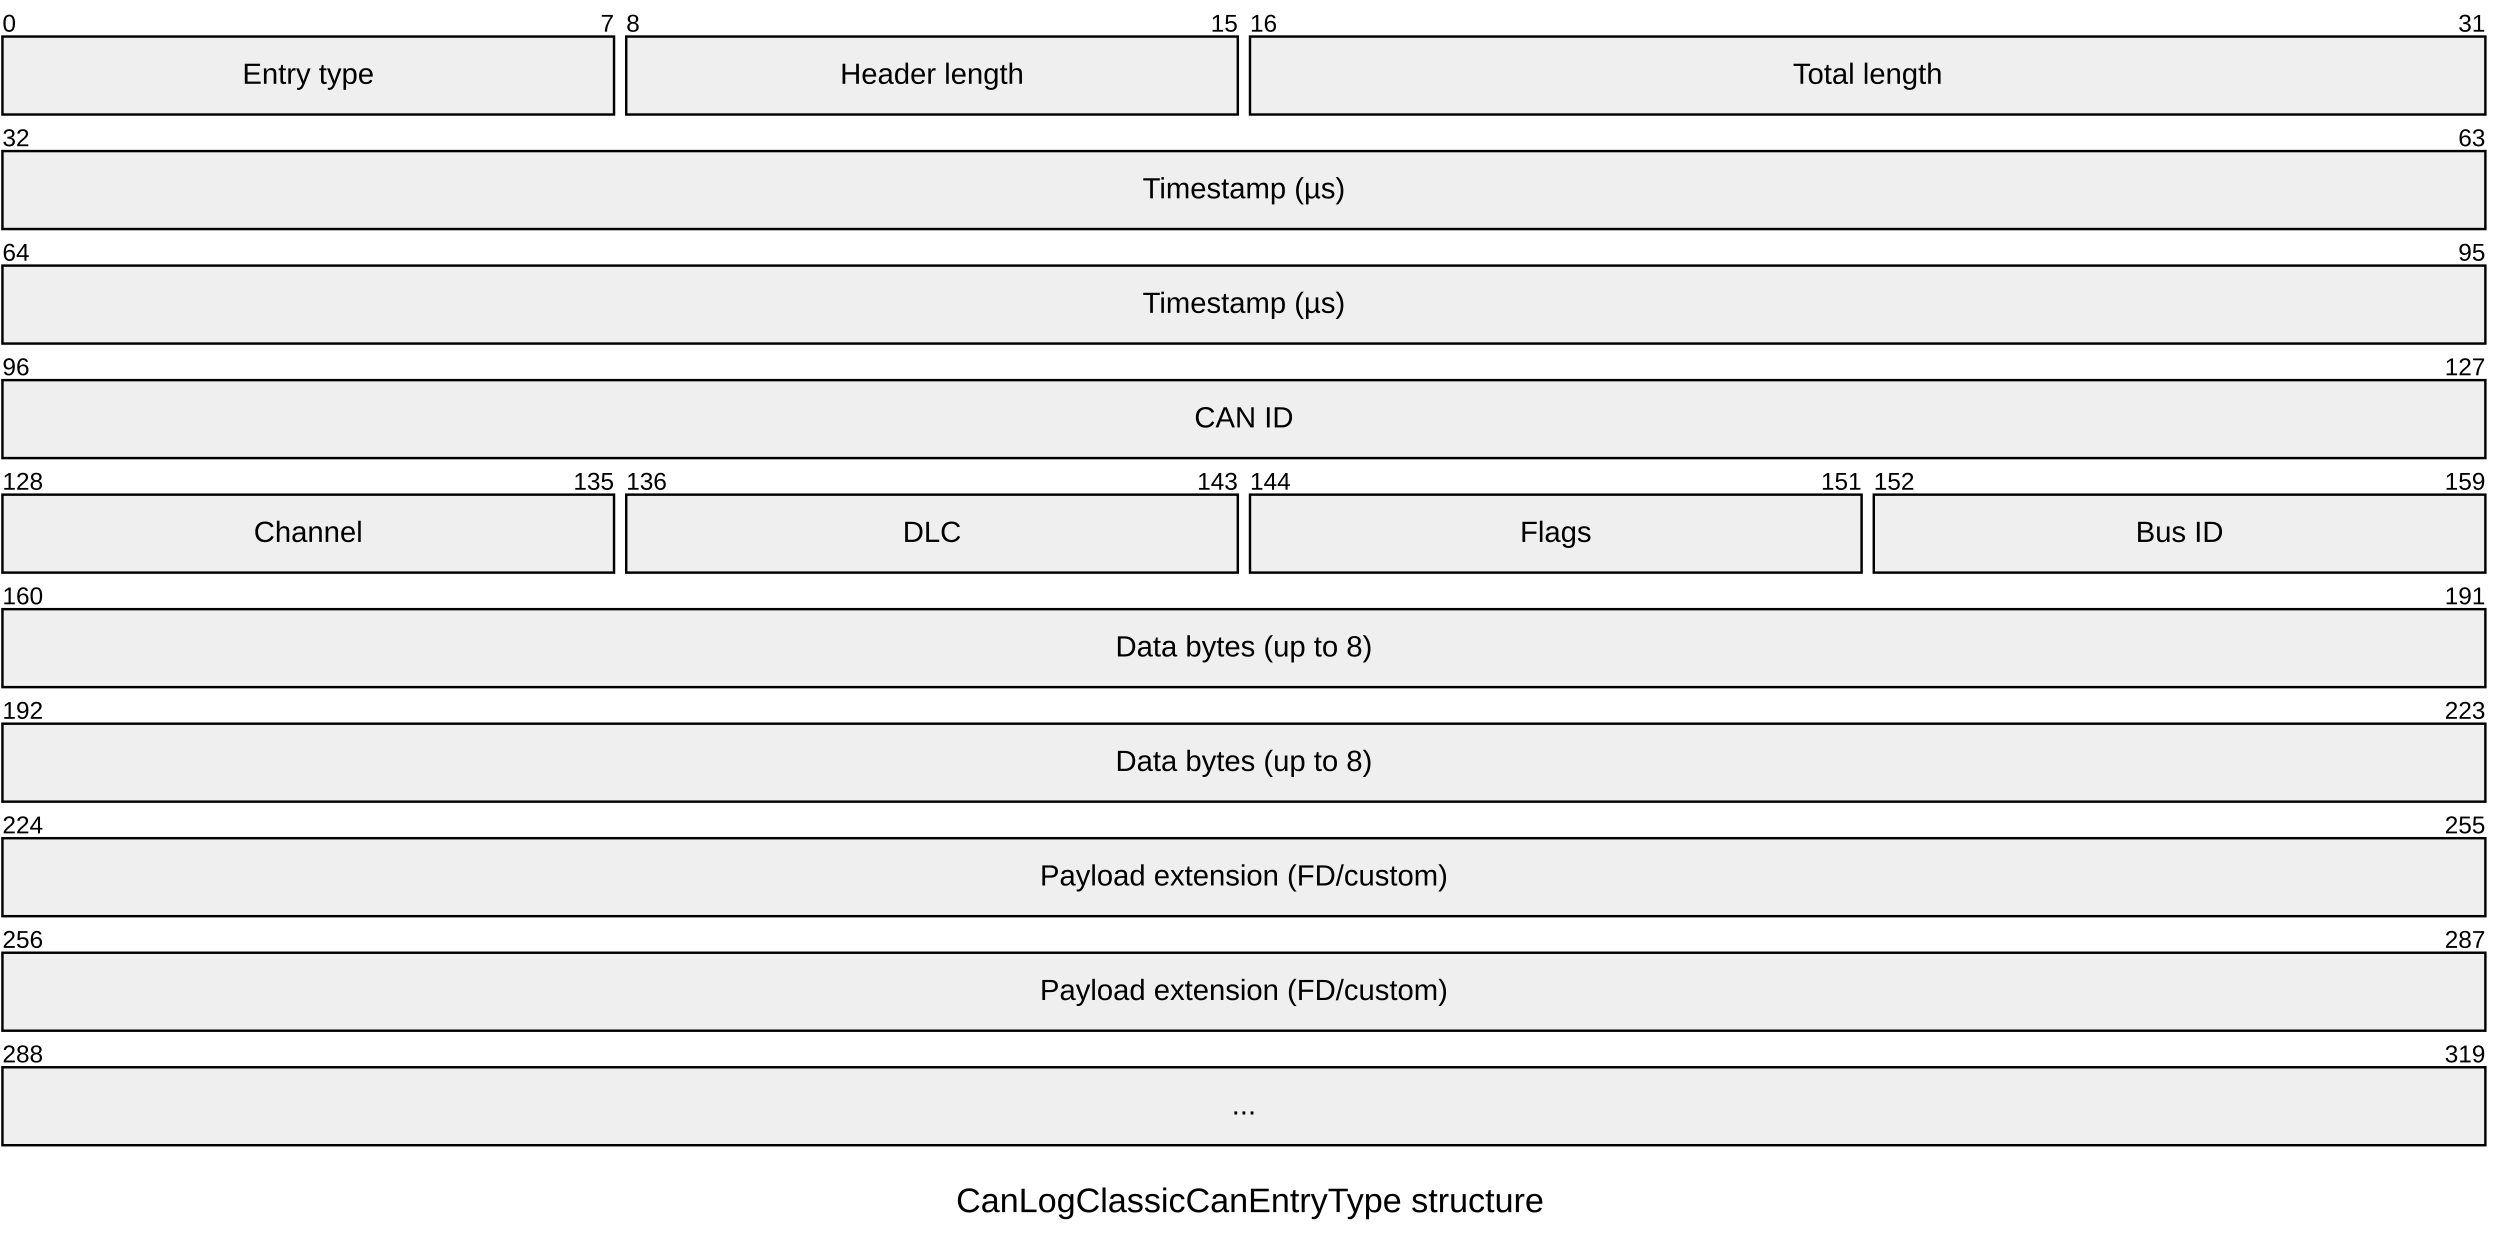
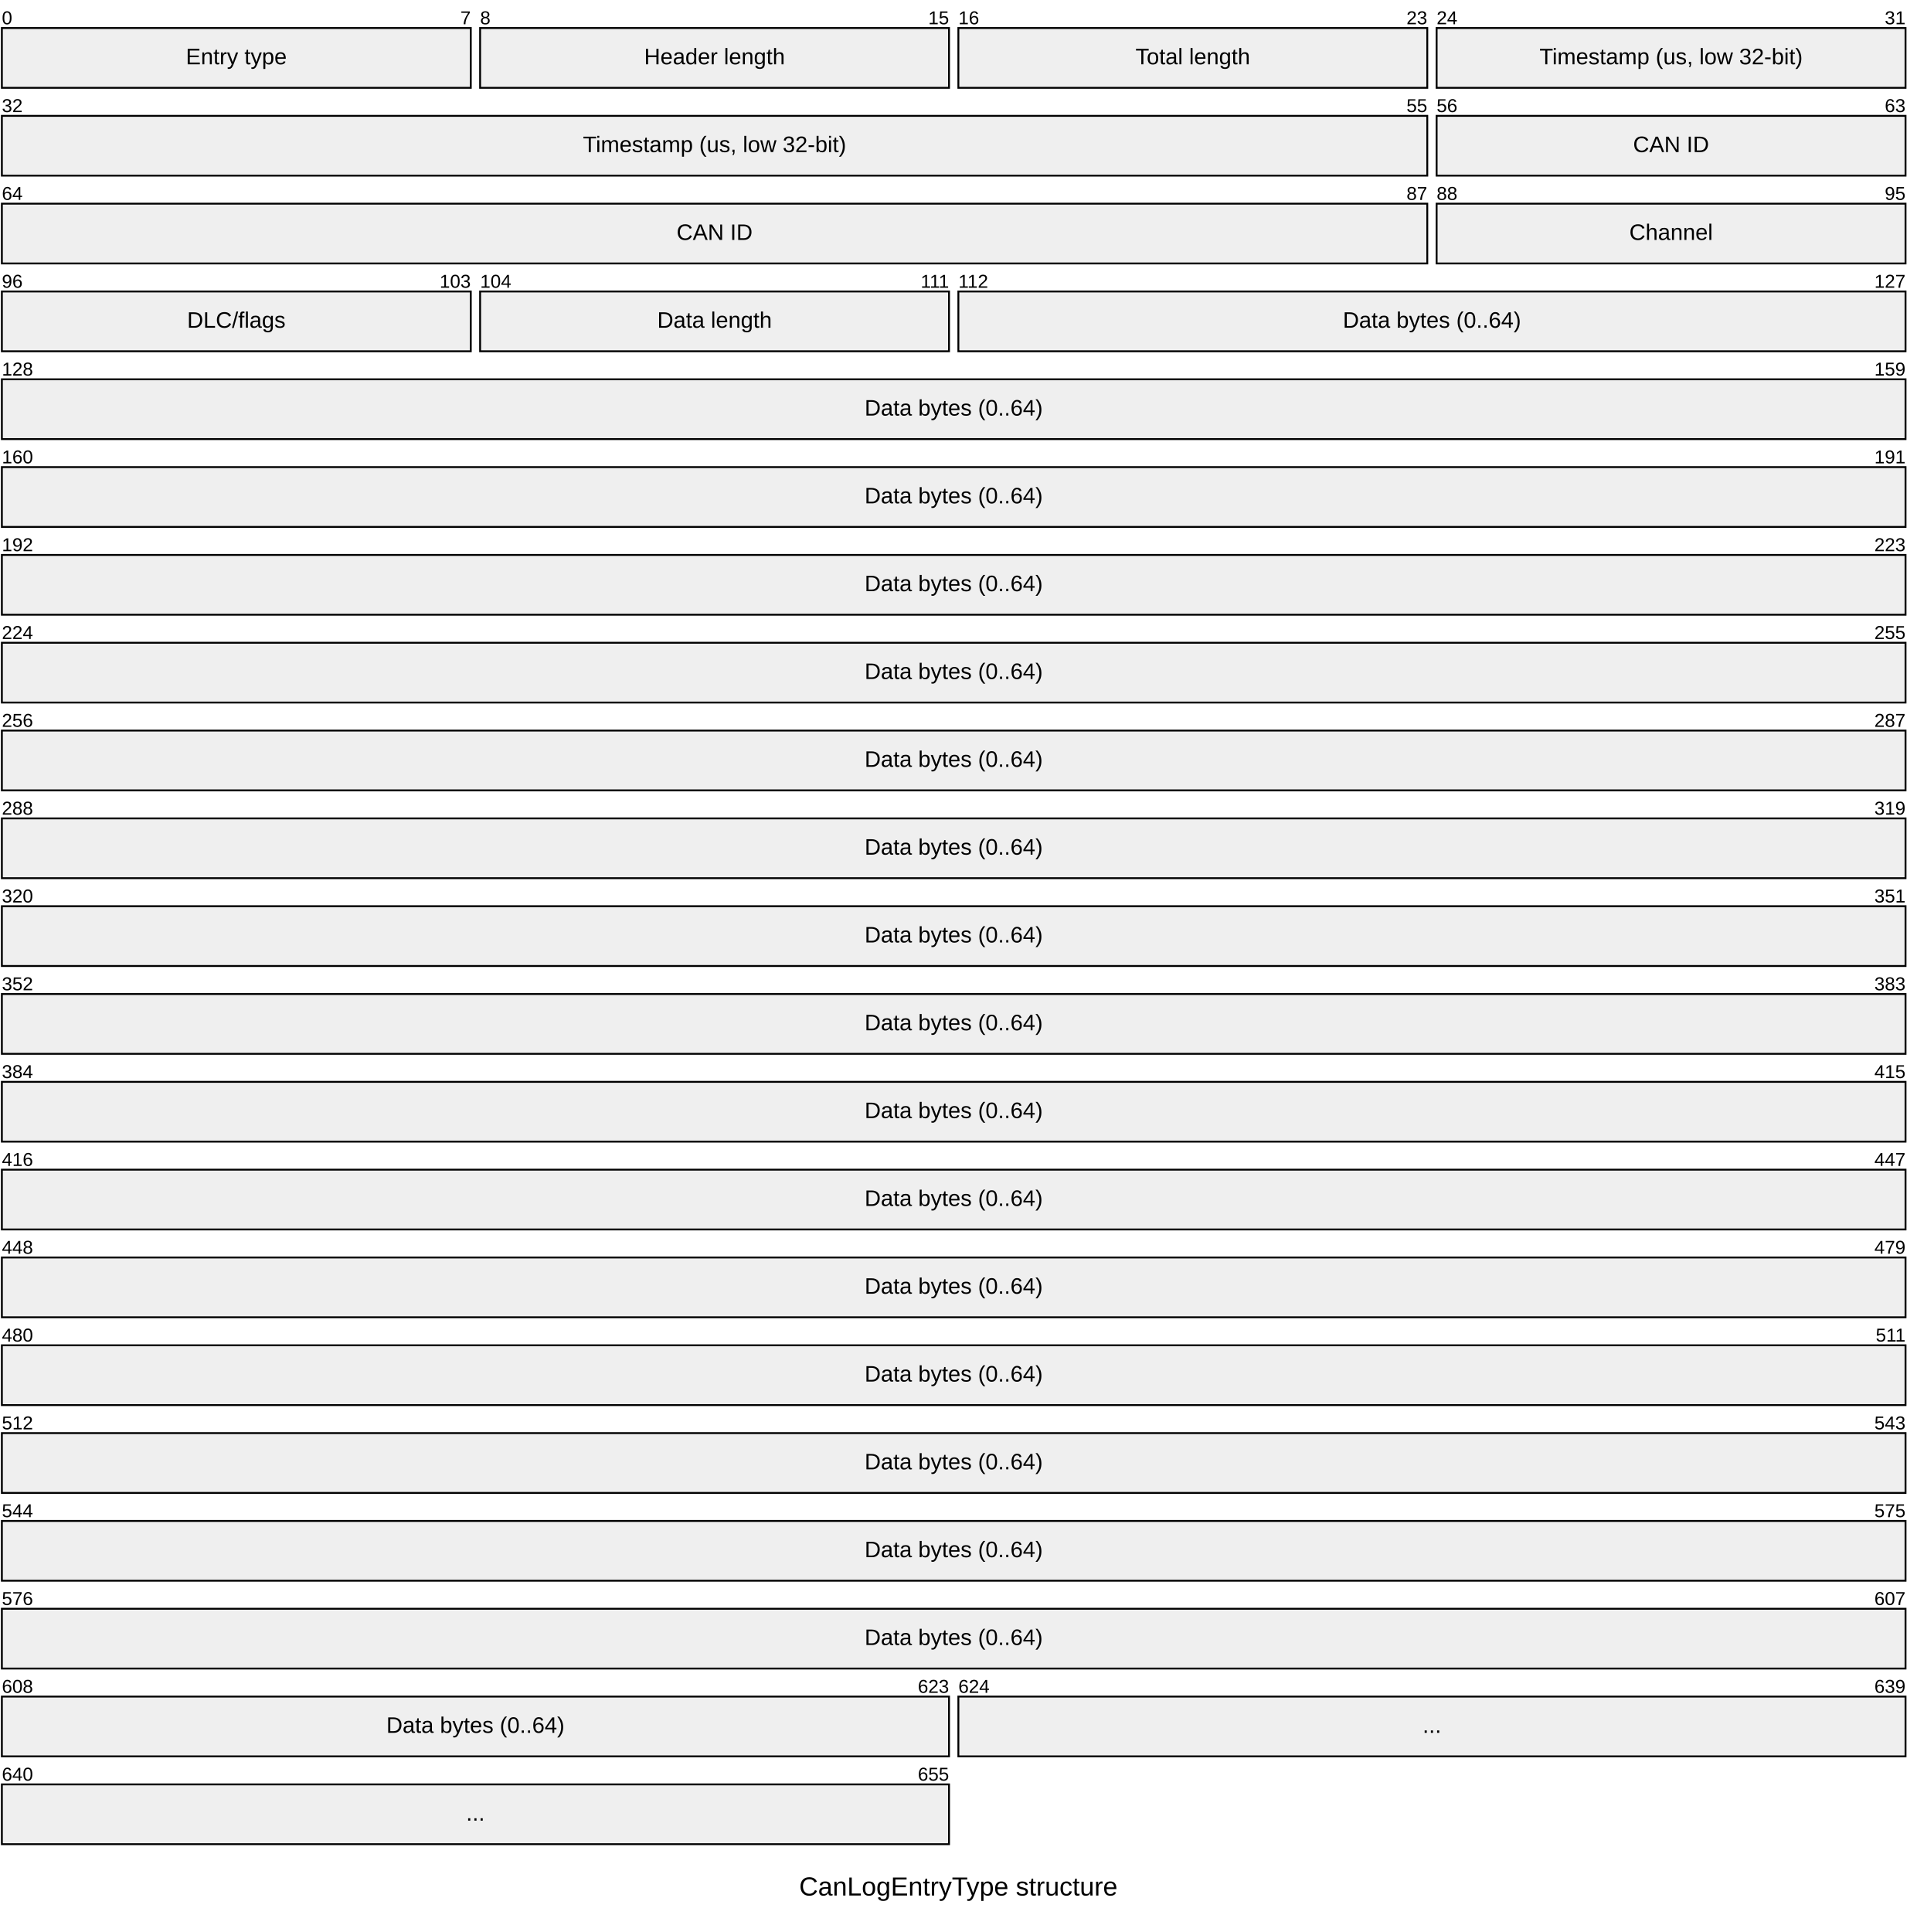
- <svg xmlns="http://www.w3.org/2000/svg" aria-roledescription="packet" role="graphics-document document" style="max-width: 1026px;" viewBox="0 0 1026 517" width="100%" id="container">
+ <svg xmlns="http://www.w3.org/2000/svg" aria-roledescription="packet" role="graphics-document document" style="max-width: 1026px;" viewBox="0 0 1026 1034" width="100%" id="container">
  <style>#container{font-family:"trebuchet ms",verdana,arial,sans-serif;font-size:16px;fill:#333;}@keyframes edge-animation-frame{from{stroke-dashoffset:0;}}@keyframes dash{to{stroke-dashoffset:0;}}#container .edge-animation-slow{stroke-dasharray:9,5!important;stroke-dashoffset:900;animation:dash 50s linear infinite;stroke-linecap:round;}#container .edge-animation-fast{stroke-dasharray:9,5!important;stroke-dashoffset:900;animation:dash 20s linear infinite;stroke-linecap:round;}#container .error-icon{fill:#552222;}#container .error-text{fill:#552222;stroke:#552222;}#container .edge-thickness-normal{stroke-width:1px;}#container .edge-thickness-thick{stroke-width:3.5px;}#container .edge-pattern-solid{stroke-dasharray:0;}#container .edge-thickness-invisible{stroke-width:0;fill:none;}#container .edge-pattern-dashed{stroke-dasharray:3;}#container .edge-pattern-dotted{stroke-dasharray:2;}#container .marker{fill:#333333;stroke:#333333;}#container .marker.cross{stroke:#333333;}#container svg{font-family:"trebuchet ms",verdana,arial,sans-serif;font-size:16px;}#container p{margin:0;}#container .packetByte{font-size:10px;}#container .packetByte.start{fill:black;}#container .packetByte.end{fill:black;}#container .packetLabel{fill:black;font-size:12px;}#container .packetTitle{fill:black;font-size:14px;}#container .packetBlock{stroke:black;stroke-width:1;fill:#efefef;}#container :root{--mermaid-font-family:"trebuchet ms",verdana,arial,sans-serif;}</style>
  <g />
  <g>
    <rect class="packetBlock" height="32" width="251" y="15" x="1" />
    <text text-anchor="middle" dominant-baseline="middle" class="packetLabel" y="31" x="126.5">Entry type</text>
    <text text-anchor="start" dominant-baseline="auto" class="packetByte start" y="13" x="1">0</text>
    <text text-anchor="end" dominant-baseline="auto" class="packetByte end" y="13" x="252">7</text>
    <rect class="packetBlock" height="32" width="251" y="15" x="257" />
    <text text-anchor="middle" dominant-baseline="middle" class="packetLabel" y="31" x="382.5">Header length</text>
    <text text-anchor="start" dominant-baseline="auto" class="packetByte start" y="13" x="257">8</text>
    <text text-anchor="end" dominant-baseline="auto" class="packetByte end" y="13" x="508">15</text>
-     <rect class="packetBlock" height="32" width="507" y="15" x="513" />
-     <text text-anchor="middle" dominant-baseline="middle" class="packetLabel" y="31" x="766.5">Total length</text>
+     <rect class="packetBlock" height="32" width="251" y="15" x="513" />
+     <text text-anchor="middle" dominant-baseline="middle" class="packetLabel" y="31" x="638.5">Total length</text>
    <text text-anchor="start" dominant-baseline="auto" class="packetByte start" y="13" x="513">16</text>
+     <text text-anchor="end" dominant-baseline="auto" class="packetByte end" y="13" x="764">23</text>
+     <rect class="packetBlock" height="32" width="251" y="15" x="769" />
+     <text text-anchor="middle" dominant-baseline="middle" class="packetLabel" y="31" x="894.5">Timestamp (us, low 32-bit)</text>
+     <text text-anchor="start" dominant-baseline="auto" class="packetByte start" y="13" x="769">24</text>
    <text text-anchor="end" dominant-baseline="auto" class="packetByte end" y="13" x="1020">31</text>
  </g>
  <g>
-     <rect class="packetBlock" height="32" width="1019" y="62" x="1" />
-     <text text-anchor="middle" dominant-baseline="middle" class="packetLabel" y="78" x="510.5">Timestamp (µs)</text>
+     <rect class="packetBlock" height="32" width="763" y="62" x="1" />
+     <text text-anchor="middle" dominant-baseline="middle" class="packetLabel" y="78" x="382.5">Timestamp (us, low 32-bit)</text>
    <text text-anchor="start" dominant-baseline="auto" class="packetByte start" y="60" x="1">32</text>
+     <text text-anchor="end" dominant-baseline="auto" class="packetByte end" y="60" x="764">55</text>
+     <rect class="packetBlock" height="32" width="251" y="62" x="769" />
+     <text text-anchor="middle" dominant-baseline="middle" class="packetLabel" y="78" x="894.5">CAN ID</text>
+     <text text-anchor="start" dominant-baseline="auto" class="packetByte start" y="60" x="769">56</text>
    <text text-anchor="end" dominant-baseline="auto" class="packetByte end" y="60" x="1020">63</text>
  </g>
  <g>
-     <rect class="packetBlock" height="32" width="1019" y="109" x="1" />
-     <text text-anchor="middle" dominant-baseline="middle" class="packetLabel" y="125" x="510.5">Timestamp (µs)</text>
+     <rect class="packetBlock" height="32" width="763" y="109" x="1" />
+     <text text-anchor="middle" dominant-baseline="middle" class="packetLabel" y="125" x="382.5">CAN ID</text>
    <text text-anchor="start" dominant-baseline="auto" class="packetByte start" y="107" x="1">64</text>
+     <text text-anchor="end" dominant-baseline="auto" class="packetByte end" y="107" x="764">87</text>
+     <rect class="packetBlock" height="32" width="251" y="109" x="769" />
+     <text text-anchor="middle" dominant-baseline="middle" class="packetLabel" y="125" x="894.5">Channel</text>
+     <text text-anchor="start" dominant-baseline="auto" class="packetByte start" y="107" x="769">88</text>
    <text text-anchor="end" dominant-baseline="auto" class="packetByte end" y="107" x="1020">95</text>
  </g>
  <g>
-     <rect class="packetBlock" height="32" width="1019" y="156" x="1" />
-     <text text-anchor="middle" dominant-baseline="middle" class="packetLabel" y="172" x="510.5">CAN ID</text>
+     <rect class="packetBlock" height="32" width="251" y="156" x="1" />
+     <text text-anchor="middle" dominant-baseline="middle" class="packetLabel" y="172" x="126.5">DLC/flags</text>
    <text text-anchor="start" dominant-baseline="auto" class="packetByte start" y="154" x="1">96</text>
+     <text text-anchor="end" dominant-baseline="auto" class="packetByte end" y="154" x="252">103</text>
+     <rect class="packetBlock" height="32" width="251" y="156" x="257" />
+     <text text-anchor="middle" dominant-baseline="middle" class="packetLabel" y="172" x="382.5">Data length</text>
+     <text text-anchor="start" dominant-baseline="auto" class="packetByte start" y="154" x="257">104</text>
+     <text text-anchor="end" dominant-baseline="auto" class="packetByte end" y="154" x="508">111</text>
+     <rect class="packetBlock" height="32" width="507" y="156" x="513" />
+     <text text-anchor="middle" dominant-baseline="middle" class="packetLabel" y="172" x="766.5">Data bytes (0..64)</text>
+     <text text-anchor="start" dominant-baseline="auto" class="packetByte start" y="154" x="513">112</text>
    <text text-anchor="end" dominant-baseline="auto" class="packetByte end" y="154" x="1020">127</text>
  </g>
  <g>
-     <rect class="packetBlock" height="32" width="251" y="203" x="1" />
-     <text text-anchor="middle" dominant-baseline="middle" class="packetLabel" y="219" x="126.5">Channel</text>
+     <rect class="packetBlock" height="32" width="1019" y="203" x="1" />
+     <text text-anchor="middle" dominant-baseline="middle" class="packetLabel" y="219" x="510.5">Data bytes (0..64)</text>
    <text text-anchor="start" dominant-baseline="auto" class="packetByte start" y="201" x="1">128</text>
-     <text text-anchor="end" dominant-baseline="auto" class="packetByte end" y="201" x="252">135</text>
-     <rect class="packetBlock" height="32" width="251" y="203" x="257" />
-     <text text-anchor="middle" dominant-baseline="middle" class="packetLabel" y="219" x="382.5">DLC</text>
-     <text text-anchor="start" dominant-baseline="auto" class="packetByte start" y="201" x="257">136</text>
-     <text text-anchor="end" dominant-baseline="auto" class="packetByte end" y="201" x="508">143</text>
-     <rect class="packetBlock" height="32" width="251" y="203" x="513" />
-     <text text-anchor="middle" dominant-baseline="middle" class="packetLabel" y="219" x="638.5">Flags</text>
-     <text text-anchor="start" dominant-baseline="auto" class="packetByte start" y="201" x="513">144</text>
-     <text text-anchor="end" dominant-baseline="auto" class="packetByte end" y="201" x="764">151</text>
-     <rect class="packetBlock" height="32" width="251" y="203" x="769" />
-     <text text-anchor="middle" dominant-baseline="middle" class="packetLabel" y="219" x="894.5">Bus ID</text>
-     <text text-anchor="start" dominant-baseline="auto" class="packetByte start" y="201" x="769">152</text>
    <text text-anchor="end" dominant-baseline="auto" class="packetByte end" y="201" x="1020">159</text>
  </g>
  <g>
    <rect class="packetBlock" height="32" width="1019" y="250" x="1" />
-     <text text-anchor="middle" dominant-baseline="middle" class="packetLabel" y="266" x="510.5">Data bytes (up to 8)</text>
+     <text text-anchor="middle" dominant-baseline="middle" class="packetLabel" y="266" x="510.5">Data bytes (0..64)</text>
    <text text-anchor="start" dominant-baseline="auto" class="packetByte start" y="248" x="1">160</text>
    <text text-anchor="end" dominant-baseline="auto" class="packetByte end" y="248" x="1020">191</text>
  </g>
  <g>
    <rect class="packetBlock" height="32" width="1019" y="297" x="1" />
-     <text text-anchor="middle" dominant-baseline="middle" class="packetLabel" y="313" x="510.5">Data bytes (up to 8)</text>
+     <text text-anchor="middle" dominant-baseline="middle" class="packetLabel" y="313" x="510.5">Data bytes (0..64)</text>
    <text text-anchor="start" dominant-baseline="auto" class="packetByte start" y="295" x="1">192</text>
    <text text-anchor="end" dominant-baseline="auto" class="packetByte end" y="295" x="1020">223</text>
  </g>
  <g>
    <rect class="packetBlock" height="32" width="1019" y="344" x="1" />
-     <text text-anchor="middle" dominant-baseline="middle" class="packetLabel" y="360" x="510.5">Payload extension (FD/custom)</text>
+     <text text-anchor="middle" dominant-baseline="middle" class="packetLabel" y="360" x="510.5">Data bytes (0..64)</text>
    <text text-anchor="start" dominant-baseline="auto" class="packetByte start" y="342" x="1">224</text>
    <text text-anchor="end" dominant-baseline="auto" class="packetByte end" y="342" x="1020">255</text>
  </g>
  <g>
    <rect class="packetBlock" height="32" width="1019" y="391" x="1" />
-     <text text-anchor="middle" dominant-baseline="middle" class="packetLabel" y="407" x="510.5">Payload extension (FD/custom)</text>
+     <text text-anchor="middle" dominant-baseline="middle" class="packetLabel" y="407" x="510.5">Data bytes (0..64)</text>
    <text text-anchor="start" dominant-baseline="auto" class="packetByte start" y="389" x="1">256</text>
    <text text-anchor="end" dominant-baseline="auto" class="packetByte end" y="389" x="1020">287</text>
  </g>
  <g>
    <rect class="packetBlock" height="32" width="1019" y="438" x="1" />
-     <text text-anchor="middle" dominant-baseline="middle" class="packetLabel" y="454" x="510.5">...</text>
+     <text text-anchor="middle" dominant-baseline="middle" class="packetLabel" y="454" x="510.5">Data bytes (0..64)</text>
    <text text-anchor="start" dominant-baseline="auto" class="packetByte start" y="436" x="1">288</text>
    <text text-anchor="end" dominant-baseline="auto" class="packetByte end" y="436" x="1020">319</text>
  </g>
-   <text class="packetTitle" text-anchor="middle" dominant-baseline="middle" y="493.5" x="513">CanLogClassicCanEntryType structure</text>
+   <g>
+     <rect class="packetBlock" height="32" width="1019" y="485" x="1" />
+     <text text-anchor="middle" dominant-baseline="middle" class="packetLabel" y="501" x="510.5">Data bytes (0..64)</text>
+     <text text-anchor="start" dominant-baseline="auto" class="packetByte start" y="483" x="1">320</text>
+     <text text-anchor="end" dominant-baseline="auto" class="packetByte end" y="483" x="1020">351</text>
+   </g>
+   <g>
+     <rect class="packetBlock" height="32" width="1019" y="532" x="1" />
+     <text text-anchor="middle" dominant-baseline="middle" class="packetLabel" y="548" x="510.5">Data bytes (0..64)</text>
+     <text text-anchor="start" dominant-baseline="auto" class="packetByte start" y="530" x="1">352</text>
+     <text text-anchor="end" dominant-baseline="auto" class="packetByte end" y="530" x="1020">383</text>
+   </g>
+   <g>
+     <rect class="packetBlock" height="32" width="1019" y="579" x="1" />
+     <text text-anchor="middle" dominant-baseline="middle" class="packetLabel" y="595" x="510.5">Data bytes (0..64)</text>
+     <text text-anchor="start" dominant-baseline="auto" class="packetByte start" y="577" x="1">384</text>
+     <text text-anchor="end" dominant-baseline="auto" class="packetByte end" y="577" x="1020">415</text>
+   </g>
+   <g>
+     <rect class="packetBlock" height="32" width="1019" y="626" x="1" />
+     <text text-anchor="middle" dominant-baseline="middle" class="packetLabel" y="642" x="510.5">Data bytes (0..64)</text>
+     <text text-anchor="start" dominant-baseline="auto" class="packetByte start" y="624" x="1">416</text>
+     <text text-anchor="end" dominant-baseline="auto" class="packetByte end" y="624" x="1020">447</text>
+   </g>
+   <g>
+     <rect class="packetBlock" height="32" width="1019" y="673" x="1" />
+     <text text-anchor="middle" dominant-baseline="middle" class="packetLabel" y="689" x="510.5">Data bytes (0..64)</text>
+     <text text-anchor="start" dominant-baseline="auto" class="packetByte start" y="671" x="1">448</text>
+     <text text-anchor="end" dominant-baseline="auto" class="packetByte end" y="671" x="1020">479</text>
+   </g>
+   <g>
+     <rect class="packetBlock" height="32" width="1019" y="720" x="1" />
+     <text text-anchor="middle" dominant-baseline="middle" class="packetLabel" y="736" x="510.5">Data bytes (0..64)</text>
+     <text text-anchor="start" dominant-baseline="auto" class="packetByte start" y="718" x="1">480</text>
+     <text text-anchor="end" dominant-baseline="auto" class="packetByte end" y="718" x="1020">511</text>
+   </g>
+   <g>
+     <rect class="packetBlock" height="32" width="1019" y="767" x="1" />
+     <text text-anchor="middle" dominant-baseline="middle" class="packetLabel" y="783" x="510.5">Data bytes (0..64)</text>
+     <text text-anchor="start" dominant-baseline="auto" class="packetByte start" y="765" x="1">512</text>
+     <text text-anchor="end" dominant-baseline="auto" class="packetByte end" y="765" x="1020">543</text>
+   </g>
+   <g>
+     <rect class="packetBlock" height="32" width="1019" y="814" x="1" />
+     <text text-anchor="middle" dominant-baseline="middle" class="packetLabel" y="830" x="510.5">Data bytes (0..64)</text>
+     <text text-anchor="start" dominant-baseline="auto" class="packetByte start" y="812" x="1">544</text>
+     <text text-anchor="end" dominant-baseline="auto" class="packetByte end" y="812" x="1020">575</text>
+   </g>
+   <g>
+     <rect class="packetBlock" height="32" width="1019" y="861" x="1" />
+     <text text-anchor="middle" dominant-baseline="middle" class="packetLabel" y="877" x="510.5">Data bytes (0..64)</text>
+     <text text-anchor="start" dominant-baseline="auto" class="packetByte start" y="859" x="1">576</text>
+     <text text-anchor="end" dominant-baseline="auto" class="packetByte end" y="859" x="1020">607</text>
+   </g>
+   <g>
+     <rect class="packetBlock" height="32" width="507" y="908" x="1" />
+     <text text-anchor="middle" dominant-baseline="middle" class="packetLabel" y="924" x="254.5">Data bytes (0..64)</text>
+     <text text-anchor="start" dominant-baseline="auto" class="packetByte start" y="906" x="1">608</text>
+     <text text-anchor="end" dominant-baseline="auto" class="packetByte end" y="906" x="508">623</text>
+     <rect class="packetBlock" height="32" width="507" y="908" x="513" />
+     <text text-anchor="middle" dominant-baseline="middle" class="packetLabel" y="924" x="766.5">...</text>
+     <text text-anchor="start" dominant-baseline="auto" class="packetByte start" y="906" x="513">624</text>
+     <text text-anchor="end" dominant-baseline="auto" class="packetByte end" y="906" x="1020">639</text>
+   </g>
+   <g>
+     <rect class="packetBlock" height="32" width="507" y="955" x="1" />
+     <text text-anchor="middle" dominant-baseline="middle" class="packetLabel" y="971" x="254.5">...</text>
+     <text text-anchor="start" dominant-baseline="auto" class="packetByte start" y="953" x="1">640</text>
+     <text text-anchor="end" dominant-baseline="auto" class="packetByte end" y="953" x="508">655</text>
+   </g>
+   <text class="packetTitle" text-anchor="middle" dominant-baseline="middle" y="1010.5" x="513">CanLogEntryType structure</text>
</svg>
